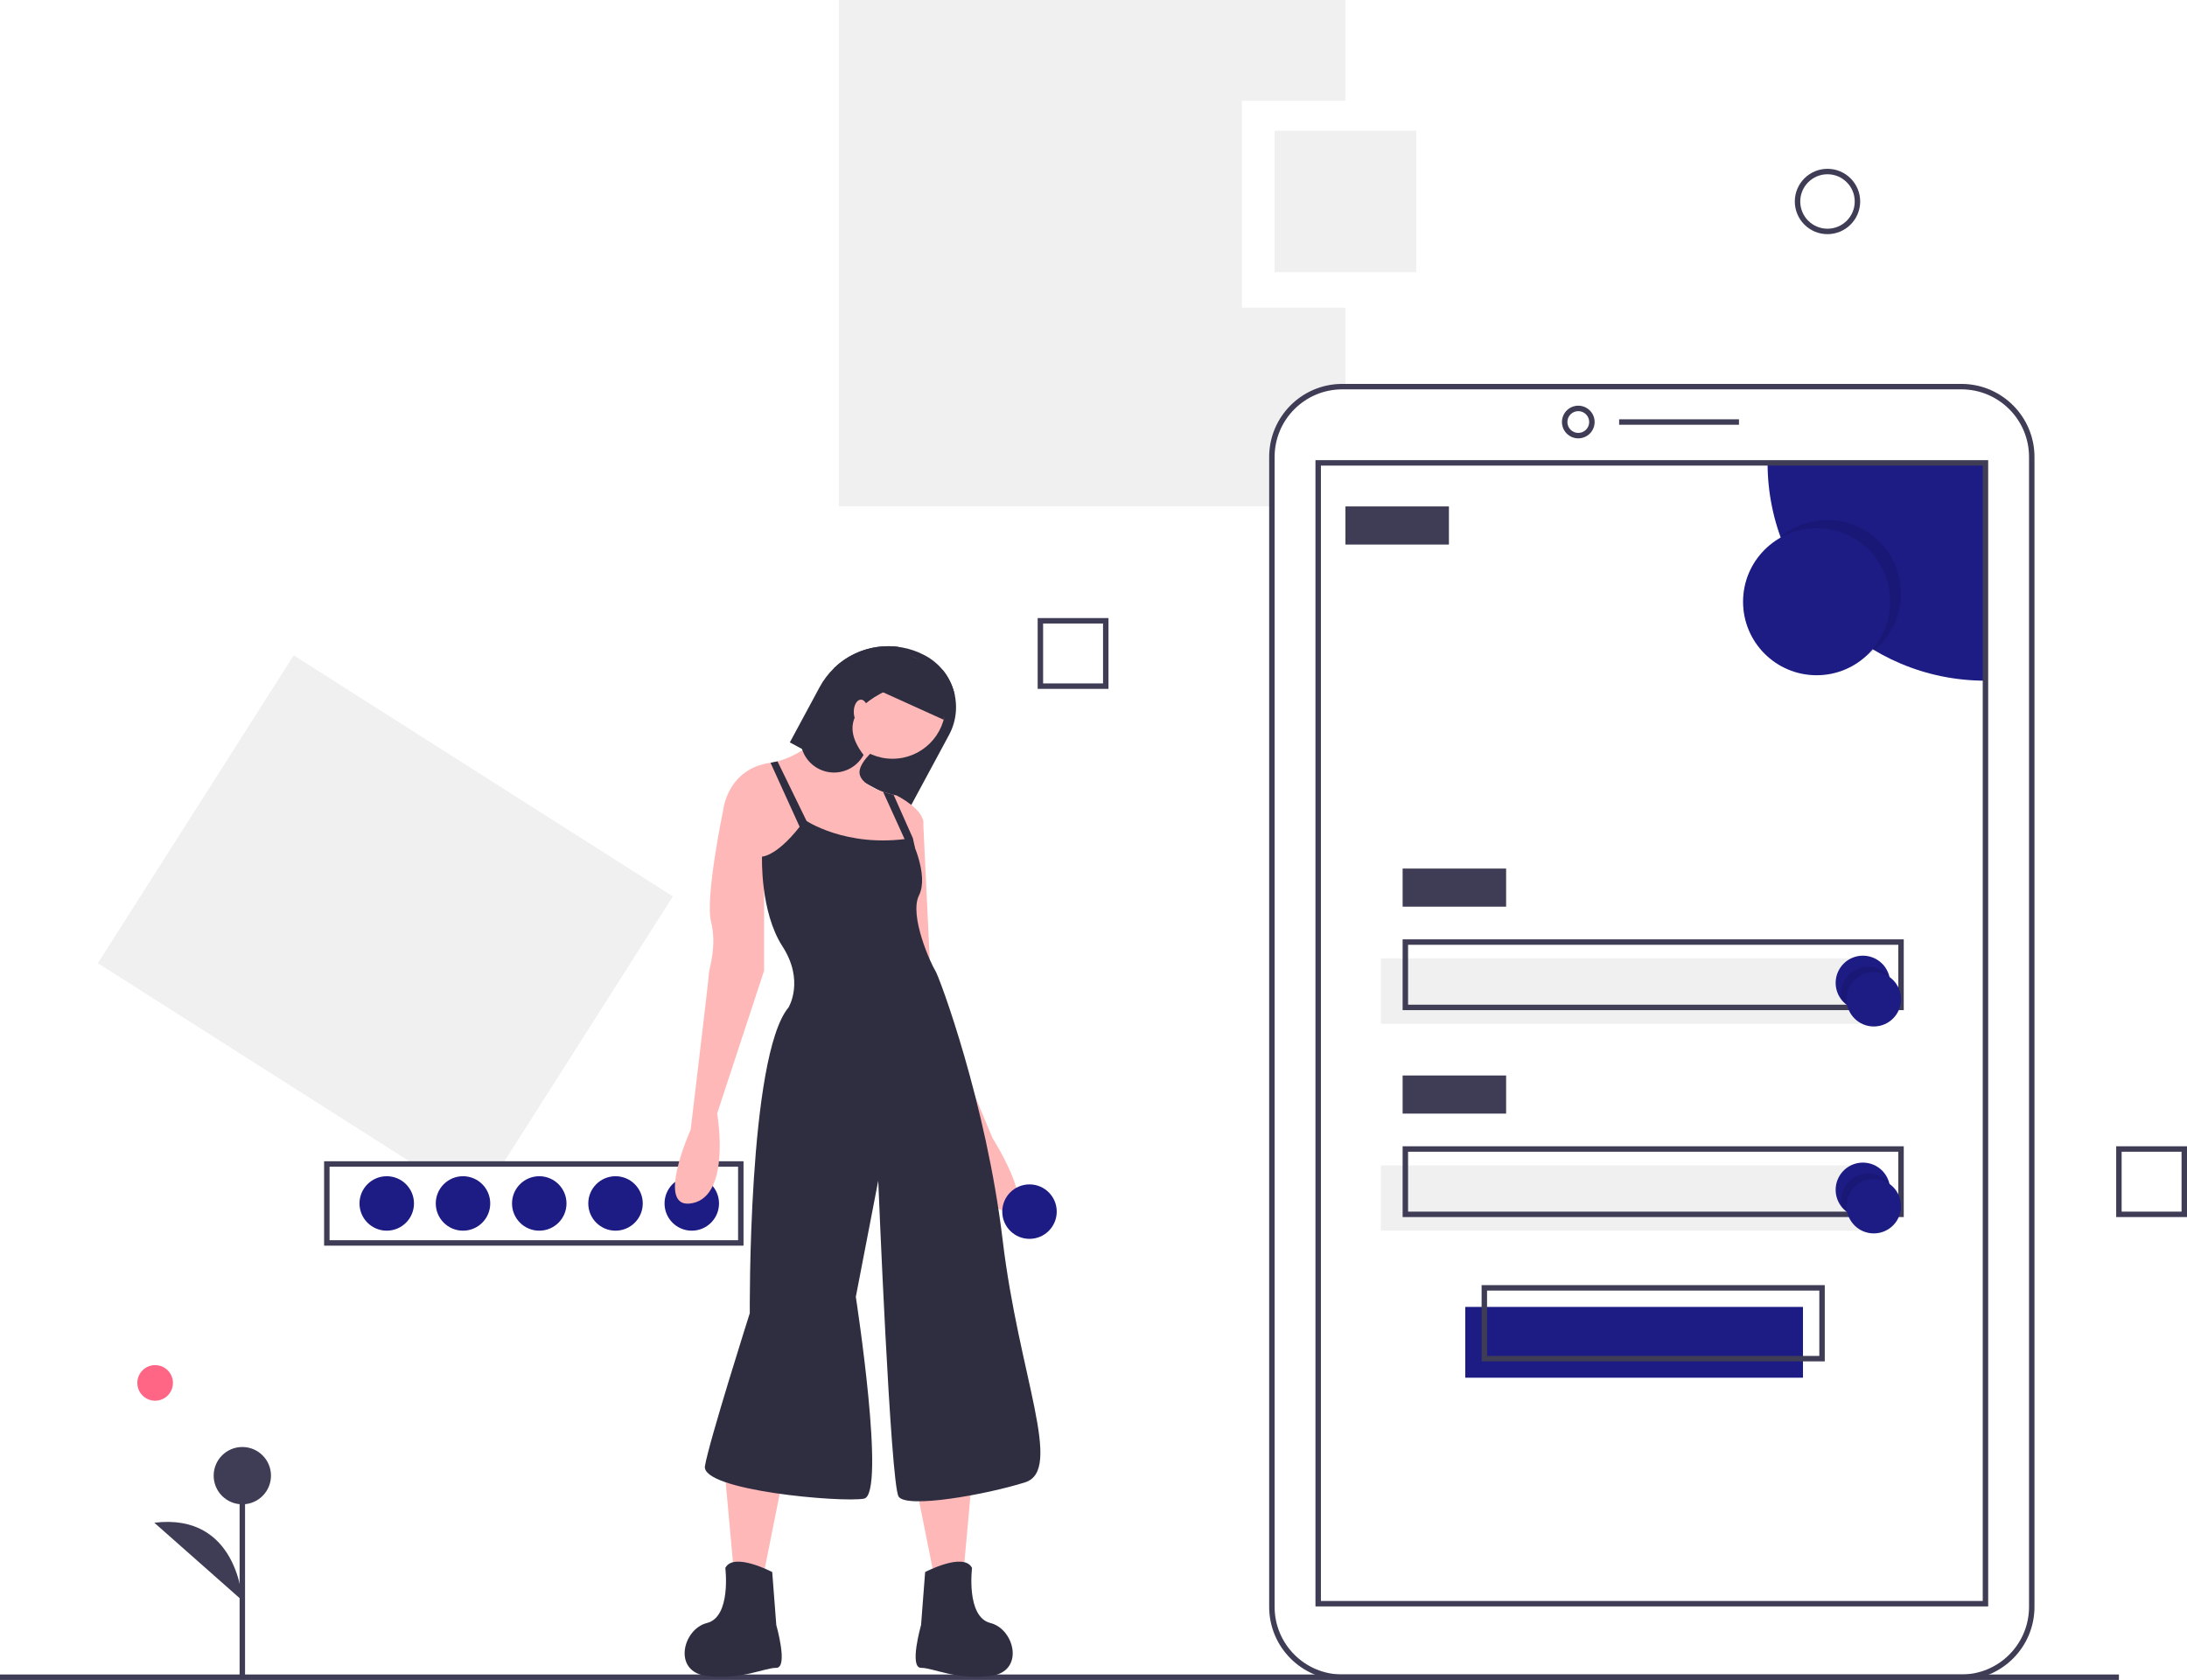
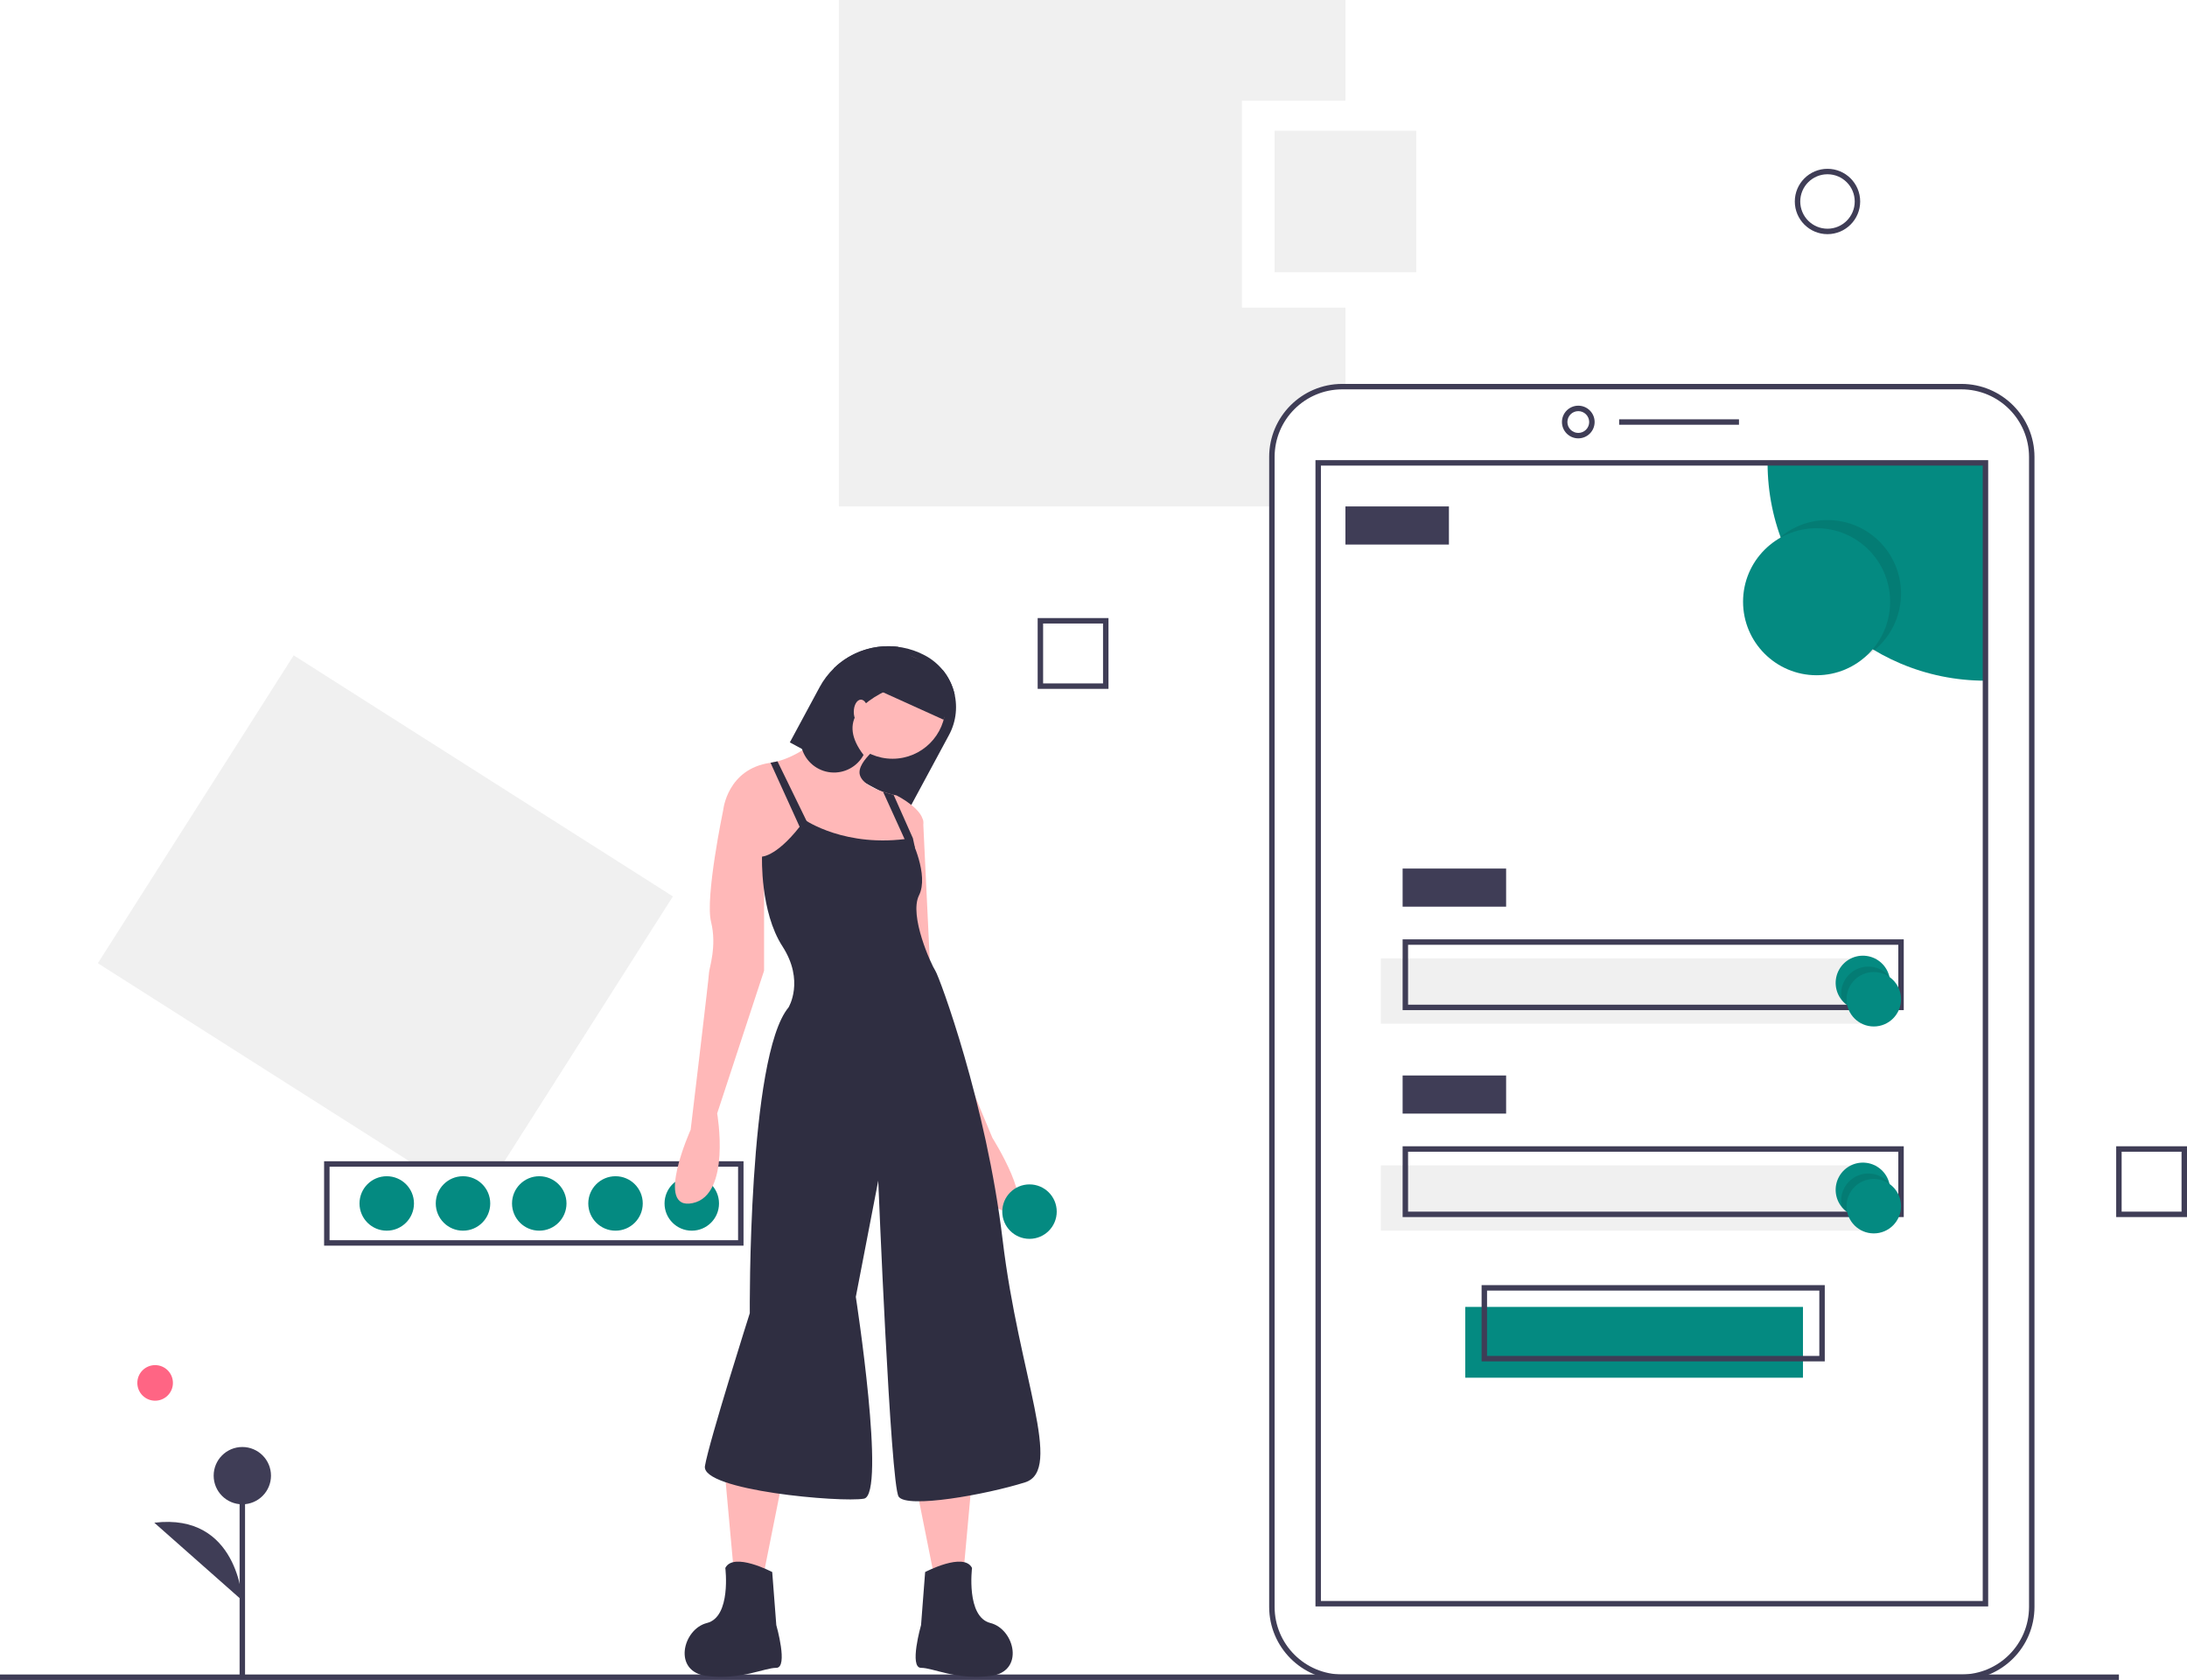
<svg xmlns="http://www.w3.org/2000/svg" id="bc52c4b0-5495-47d6-8fbf-e718e11a33f1" data-name="Layer 1" width="803" height="617" viewBox="0 0 803 617">
  <polygon points="184.898 427 247.069 329.231 107.835 240.694 35.931 353.769 151.095 427 184.898 427" fill="#f0f0f0" />
  <path d="M471.5,599h-154V568h154Zm-152-2h150V570h-150Z" transform="translate(-198.5 -141.5)" fill="#3f3d56" />
-   <circle cx="254" cy="442" r="10" fill="#1d1b84" />
-   <circle cx="226" cy="442" r="10" fill="#1d1b84" />
-   <circle cx="198" cy="442" r="10" fill="#1d1b84" />
-   <circle cx="170" cy="442" r="10" fill="#1d1b84" />
-   <circle cx="142" cy="442" r="10" fill="#1d1b84" />
+   <circle cx="254" cy="442" r="10" fill="#048a81" />
+   <circle cx="226" cy="442" r="10" fill="#048a81" />
+   <circle cx="198" cy="442" r="10" fill="#048a81" />
+   <circle cx="170" cy="442" r="10" fill="#048a81" />
+   <circle cx="142" cy="442" r="10" fill="#048a81" />
  <path d="M654.5,254.5v-76h38v-37h-186v186h159V309.314A25.814,25.814,0,0,1,691.314,283.5H692.5v-29Z" transform="translate(-198.5 -141.5)" fill="#f0f0f0" />
-   <rect x="538" y="480" width="124" height="26" fill="#1d1b84" />
+   <rect x="538" y="480" width="124" height="26" fill="#048a81" />
  <rect x="507" y="352" width="182" height="24" fill="#f0f0f0" />
  <rect y="615" width="778" height="2" fill="#3f3d56" />
  <path d="M918.686,758.5H691.314A26.845,26.845,0,0,1,664.5,731.686V309.314A26.845,26.845,0,0,1,691.314,282.5h227.371A26.845,26.845,0,0,1,945.5,309.314v422.371A26.845,26.845,0,0,1,918.686,758.5Zm-227.371-474A24.843,24.843,0,0,0,666.5,309.314v422.371A24.843,24.843,0,0,0,691.314,756.5h227.371A24.843,24.843,0,0,0,943.5,731.686V309.314A24.843,24.843,0,0,0,918.686,284.5Z" transform="translate(-198.5 -141.5)" fill="#3f3d56" />
  <path d="M778,302.5a6,6,0,1,1,6-6A6.007,6.007,0,0,1,778,302.5Zm0-10a4,4,0,1,0,4,4A4.004,4.004,0,0,0,778,292.5Z" transform="translate(-198.5 -141.5)" fill="#3f3d56" />
  <rect x="594.5" y="154" width="44" height="2" fill="#3f3d56" />
-   <path d="M927.5,311.5v80a80.004,80.004,0,0,1-80-80Z" transform="translate(-198.5 -141.5)" fill="#1d1b84" />
+   <path d="M927.5,311.5v80a80.004,80.004,0,0,1-80-80Z" transform="translate(-198.5 -141.5)" fill="#048a81" />
  <path d="M928.5,731.5h-247v-421h247Zm-245-2h243v-417h-243Z" transform="translate(-198.5 -141.5)" fill="#3f3d56" />
  <circle cx="671" cy="218" r="27" opacity="0.1" />
-   <circle cx="667" cy="221" r="27" fill="#1d1b84" />
+   <circle cx="667" cy="221" r="27" fill="#048a81" />
  <rect x="494" y="186" width="38" height="14" fill="#3f3d56" />
  <rect x="515" y="319" width="38" height="14" fill="#3f3d56" />
  <path d="M897.5,512.5h-184v-26h184Zm-182-2h180v-22h-180Z" transform="translate(-198.5 -141.5)" fill="#3f3d56" />
  <rect x="507" y="428" width="182" height="24" fill="#f0f0f0" />
  <rect x="515" y="395" width="38" height="14" fill="#3f3d56" />
  <path d="M897.5,588.5h-184v-26h184Zm-182-2h180v-22h-180Z" transform="translate(-198.5 -141.5)" fill="#3f3d56" />
  <path d="M868.5,641.5h-126v-28h126Zm-124-2h122v-24h-122Z" transform="translate(-198.5 -141.5)" fill="#3f3d56" />
-   <path d="M892.5,502.5a10.001,10.001,0,0,1-17.71,6.37l-.01-.01a9.999,9.999,0,1,1,17.43-8.73.01.01,0,0,0,.01.01A10.227,10.227,0,0,1,892.5,502.5Z" transform="translate(-198.5 -141.5)" fill="#1d1b84" />
+   <path d="M892.5,502.5a10.001,10.001,0,0,1-17.71,6.37l-.01-.01a9.999,9.999,0,1,1,17.43-8.73.01.01,0,0,0,.01.01A10.227,10.227,0,0,1,892.5,502.5Z" transform="translate(-198.5 -141.5)" fill="#048a81" />
  <path d="M892.5,502.5a10.001,10.001,0,0,1-17.71,6.37l-.01-.01a10.228,10.228,0,0,1-.28-2.36,10.001,10.001,0,0,1,17.71-6.37.01.01,0,0,0,.01.01A10.227,10.227,0,0,1,892.5,502.5Z" transform="translate(-198.5 -141.5)" opacity="0.1" />
-   <circle cx="688" cy="367" r="10" fill="#1d1b84" />
-   <path d="M892.5,578.5a10.001,10.001,0,0,1-17.71,6.37l-.01-.01a9.999,9.999,0,1,1,17.43-8.73.01.01,0,0,0,.01.01A10.227,10.227,0,0,1,892.5,578.5Z" transform="translate(-198.5 -141.5)" fill="#1d1b84" />
+   <circle cx="688" cy="367" r="10" fill="#048a81" />
+   <path d="M892.5,578.5a10.001,10.001,0,0,1-17.71,6.37l-.01-.01a9.999,9.999,0,1,1,17.43-8.73.01.01,0,0,0,.01.01A10.227,10.227,0,0,1,892.5,578.5Z" transform="translate(-198.5 -141.5)" fill="#048a81" />
  <path d="M892.5,578.5a10.001,10.001,0,0,1-17.71,6.37l-.01-.01a10.228,10.228,0,0,1-.28-2.36,10.001,10.001,0,0,1,17.71-6.37.01.01,0,0,0,.01.01A10.227,10.227,0,0,1,892.5,578.5Z" transform="translate(-198.5 -141.5)" opacity="0.1" />
-   <circle cx="688" cy="443" r="10" fill="#1d1b84" />
+   <circle cx="688" cy="443" r="10" fill="#048a81" />
  <rect x="468" y="48" width="52" height="52" fill="#f0f0f0" />
  <path d="M869.5,227.5a12,12,0,1,1,12-12A12.013,12.013,0,0,1,869.5,227.5Zm0-22a10,10,0,1,0,10,10A10.011,10.011,0,0,0,869.5,205.5Z" transform="translate(-198.5 -141.5)" fill="#3f3d56" />
  <path d="M605.5,394.5h-26v-26h26Zm-24-2h22v-22h-22Z" transform="translate(-198.5 -141.5)" fill="#3f3d56" />
  <path d="M1001.5,588.5h-26v-26h26Zm-24-2h22v-22h-22Z" transform="translate(-198.5 -141.5)" fill="#3f3d56" />
  <path d="M488.503,414.166l4.462,2.403,15.182,8.183,24.51,13.206,14.284-26.501a21.525,21.525,0,0,0-8.744-29.189,28.59,28.59,0,0,0-33.381,4.529l-.007.007a28.623,28.623,0,0,0-5.375,7.075Z" transform="translate(-198.5 -141.5)" fill="#2f2e41" />
  <polygon points="356.9 542.937 353.906 575.876 342.676 577.373 335.19 539.942 356.9 542.937" fill="#ffb8b8" />
  <path d="M538.182,718.873s14.224-7.486,17.218-1.497c0,0-2.246,17.967,6.738,20.213s12.727,17.967,0,19.464-20.962-2.995-25.453-2.995,0-15.721,0-15.721Z" transform="translate(-198.5 -141.5)" fill="#2f2e41" />
  <polygon points="266.316 542.937 269.311 575.876 280.54 577.373 288.026 539.942 266.316 542.937" fill="#ffb8b8" />
  <path d="M482.034,718.873s-14.224-7.486-17.218-1.497c0,0,2.246,17.967-6.738,20.213s-12.727,17.967,0,19.464S479.04,754.059,483.532,754.059s0-15.721,0-15.721Z" transform="translate(-198.5 -141.5)" fill="#2f2e41" />
  <circle cx="327.704" cy="259.206" r="19.464" fill="#ffb8b8" />
  <path d="M464.067,438.886,479.789,463.591l18.716-1.497,30.694,2.246s2.897-5.794,5.263-11.432a44.285,44.285,0,0,0,2.972-8.781c.749-5.24-9.732-10.481-9.732-10.481s-.412-.075-1.1-.24c-.913-.217-2.321-.576-3.863-1.101-3.481-1.183-7.666-3.189-8.512-6.146-1.497-5.24,9.732-12.727,9.732-12.727l-13.475-12.727s-11.971,16.627-26.509,20.415a23.155,23.155,0,0,1-2.56.524c-.045.007-.082.015-.127.022C465.565,423.914,464.067,438.886,464.067,438.886Z" transform="translate(-198.5 -141.5)" fill="#ffb8b8" />
  <path d="M472.302,432.149l-8.235,6.738s-6.738,32.191-4.492,41.175-.749,17.218-.749,18.716S452.089,556.421,452.089,556.421s-13.475,29.945.749,26.951,8.984-32.94,8.984-32.94l17.218-52.404V453.859Z" transform="translate(-198.5 -141.5)" fill="#ffb8b8" />
  <path d="M531.444,438.138l5.989,4.492,2.995,62.885,22.459,53.901s16.47,26.202,5.989,26.951S551.657,559.415,551.657,559.415l-20.213-51.655-2.995-50.158Z" transform="translate(-198.5 -141.5)" fill="#ffb8b8" />
  <path d="M494.013,442.629s14.973,10.481,38.929,6.738c0,0,6.738,13.475,2.995,20.962s4.492,25.453,5.989,27.699,18.716,48.661,24.705,98.819,22.459,84.595,8.235,89.087-43.42,9.732-46.415,5.24-7.486-116.038-7.486-116.038l-8.235,42.672s11.229,72.617,2.995,74.114-59.89-2.995-58.393-11.978,16.47-56.147,16.47-56.147-.749-94.327,14.224-112.294c0,0,5.989-9.732-2.246-22.459s-7.486-32.94-7.486-32.94S484.28,456.105,494.013,442.629Z" transform="translate(-198.5 -141.5)" fill="#2f2e41" />
  <polygon points="282.913 280.145 295.513 307.867 298.507 306.37 285.473 279.621 282.913 280.145" fill="#2f2e41" />
  <path d="M522.737,432.306l9.455,20.804,2.268-.202-.771-3.541-7.09-15.961C525.687,433.189,524.28,432.83,522.737,432.306Z" transform="translate(-198.5 -141.5)" fill="#2f2e41" />
  <path d="M492.964,416.57a12.323,12.323,0,0,0,22.609,2.201c-9.47-12.382-1.348-20.161,14.037-26.045a12.312,12.312,0,0,0-1.325-13.655,28.687,28.687,0,0,0-23.47,7.726l-.007.007L493.878,407.077A12.264,12.264,0,0,0,492.964,416.57Z" transform="translate(-198.5 -141.5)" fill="#2f2e41" />
  <ellipse cx="316.1" cy="261.452" rx="2.62" ry="4.492" fill="#ffb8b8" />
  <path d="M522.408,395.623l22.504,10.196,4.125-9.103a21.563,21.563,0,0,0-4.342-9.081l-15.489-7.015Z" transform="translate(-198.5 -141.5)" fill="#2f2e41" />
-   <circle cx="378" cy="445" r="10" fill="#1d1b84" />
+   <circle cx="378" cy="445" r="10" fill="#048a81" />
  <circle cx="56.957" cy="507.911" r="6.535" fill="#ff6584" />
  <rect x="87.975" y="541.973" width="2" height="74.411" fill="#3f3d56" />
  <circle cx="88.975" cy="541.972" r="10.523" fill="#3f3d56" />
  <path d="M287.475,729.334s-1.503-32.332-32.32-28.574" transform="translate(-198.5 -141.5)" fill="#3f3d56" />
</svg>
